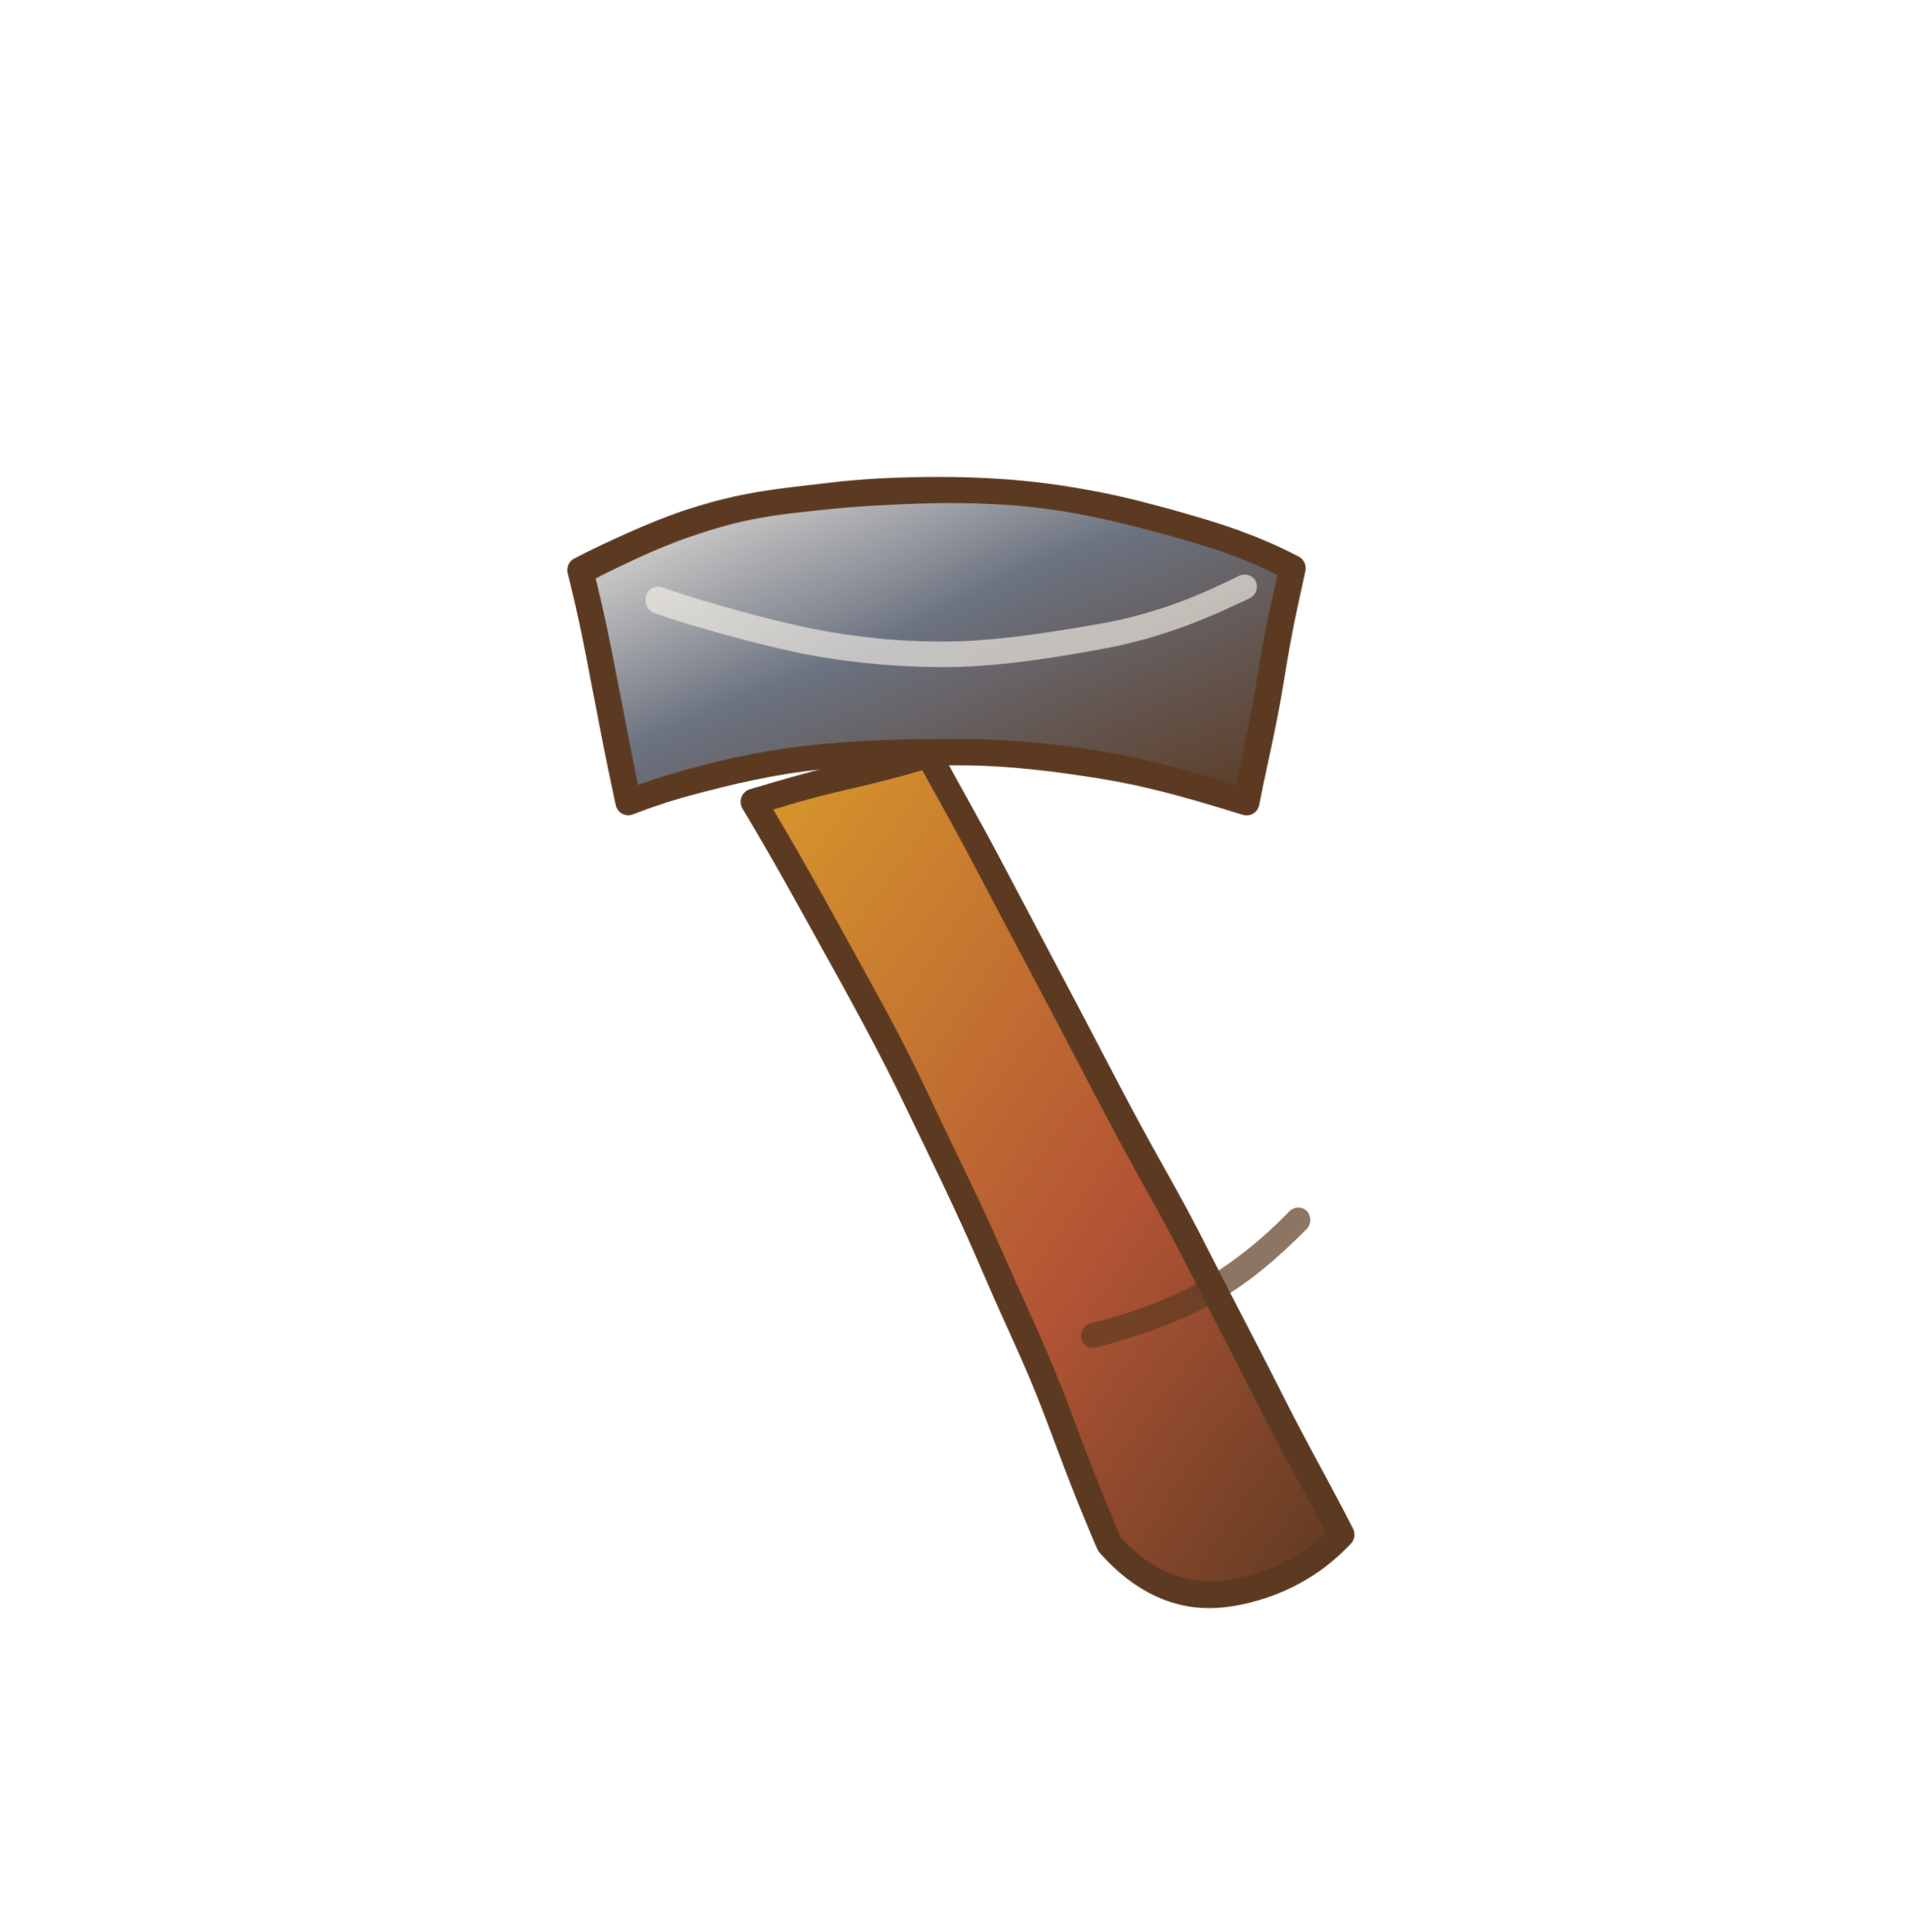
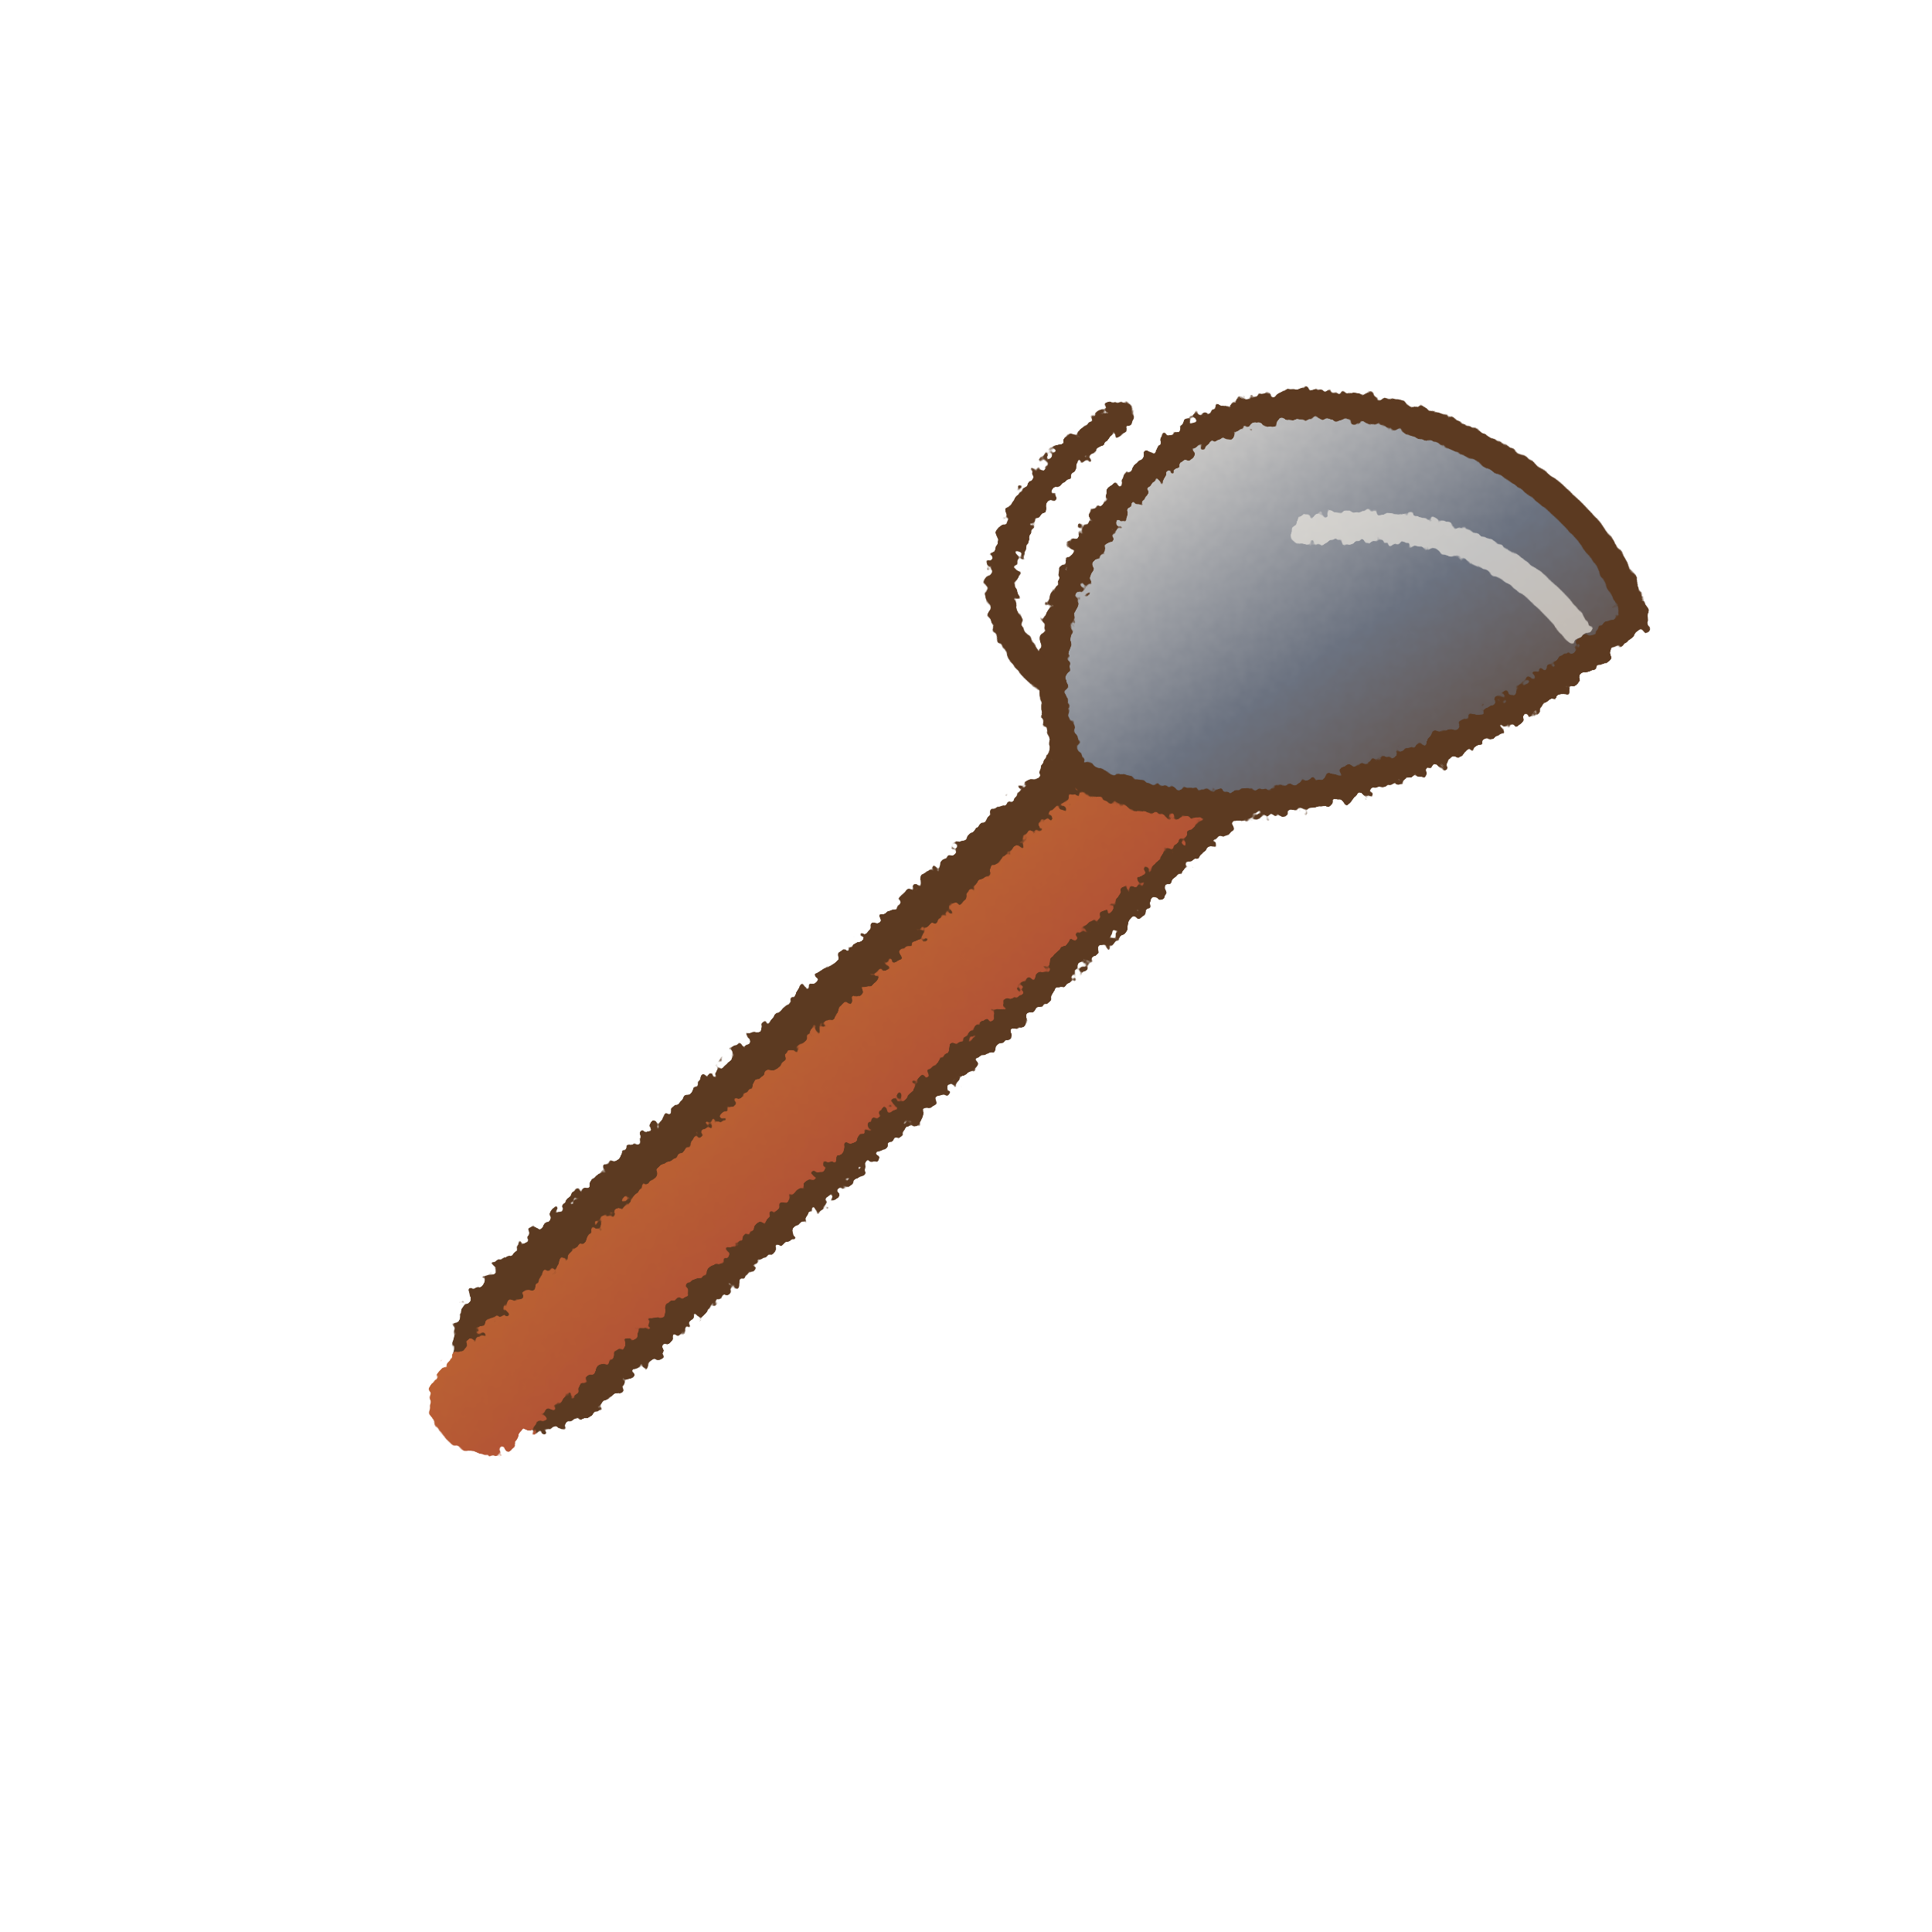
<svg xmlns="http://www.w3.org/2000/svg" viewBox="0 0 200 200" role="img">
  <defs>
-     <filter id="grain">
-       <feTurbulence type="fractalNoise" baseFrequency="0.035" numOctaves="2" seed="15" />
-       <feDisplacementMap in="SourceGraphic" scale="1.6" />
+     <filter id="grain" x="-20%" y="-20%" width="140%" height="140%">
+       <feTurbulence type="fractalNoise" baseFrequency="0.9" numOctaves="2" seed="7" result="noise" />
+       <feDisplacementMap in="SourceGraphic" in2="noise" scale="1.5" />
    </filter>
+     <linearGradient id="wood" x1="0" y1="0" x2="1" y2="1">
+       <stop offset="0" stop-color="#D99A2B" />
+       <stop offset="0.55" stop-color="#B35435" />
+       <stop offset="1" stop-color="#5C3A21" />
+     </linearGradient>
    <linearGradient id="metal" x1="0" y1="0" x2="1" y2="1">
      <stop offset="0" stop-color="#F4EFE6" />
-       <stop offset=".45" stop-color="#6B7280" />
+       <stop offset="0.55" stop-color="#6B7280" />
      <stop offset="1" stop-color="#5C3A21" />
    </linearGradient>
-     <linearGradient id="wood" x1="0" y1="0" x2="1" y2="1">
-       <stop offset="0" stop-color="#D99A2B" />
-       <stop offset=".58" stop-color="#B35435" />
-       <stop offset="1" stop-color="#5C3A21" />
-     </linearGradient>
+     <radialGradient id="ember" cx="50%" cy="50%" r="55%">
+       <stop offset="0" stop-color="#FF6B1A" />
+       <stop offset="0.55" stop-color="#D99A2B" />
+       <stop offset="1" stop-color="#B35435" />
+     </radialGradient>
+     <radialGradient id="paper" cx="45%" cy="35%" r="75%">
+       <stop offset="0" stop-color="#F4EFE6" />
+       <stop offset="1" stop-color="#D99A2B" />
+     </radialGradient>
  </defs>
-   <g filter="url(#grain)" stroke="#5C3A21" stroke-width="2.7" stroke-linecap="round" stroke-linejoin="round">
-     <path d="M60 59 C82 48 113 48 134 59 L129 83 C106 76 84 76 65 83 Z" fill="url(#metal)" />
-     <path d="M96 78 C108 100 122 127 139 159 C132 166 122 168 115 160 C102 127 90 103 78 83 Z" fill="url(#wood)" />
-     <path d="M68 62 C91 70 113 69 129 61" fill="none" stroke="#F4EFE6" opacity=".65" />
-     <path d="M113 138 C122 136 128 132 134 126" fill="none" stroke="#5C3A21" opacity=".7" />
+   <g filter="url(#grain)" stroke="#5C3A21" stroke-width="3" stroke-linecap="round" stroke-linejoin="round">
+     <path d="M56 139 C86 112 115 86 143 58" stroke="#5C3A21" stroke-width="18" fill="none" />
+     <path d="M50 145 C80 118 111 91 139 63" stroke="url(#wood)" stroke-width="11" fill="none" />
+     <path d="M121 47 C136 34 166 48 169 64 C153 78 131 89 111 80 C106 67 111 55 121 47 Z" fill="url(#metal)" />
+     <path d="M108 70 C99 62 105 50 116 43" fill="none" />
+     <path d="M135 55 C147 53 157 57 163 65" fill="none" stroke="#F4EFE6" opacity="0.65" />
  </g>
</svg>
